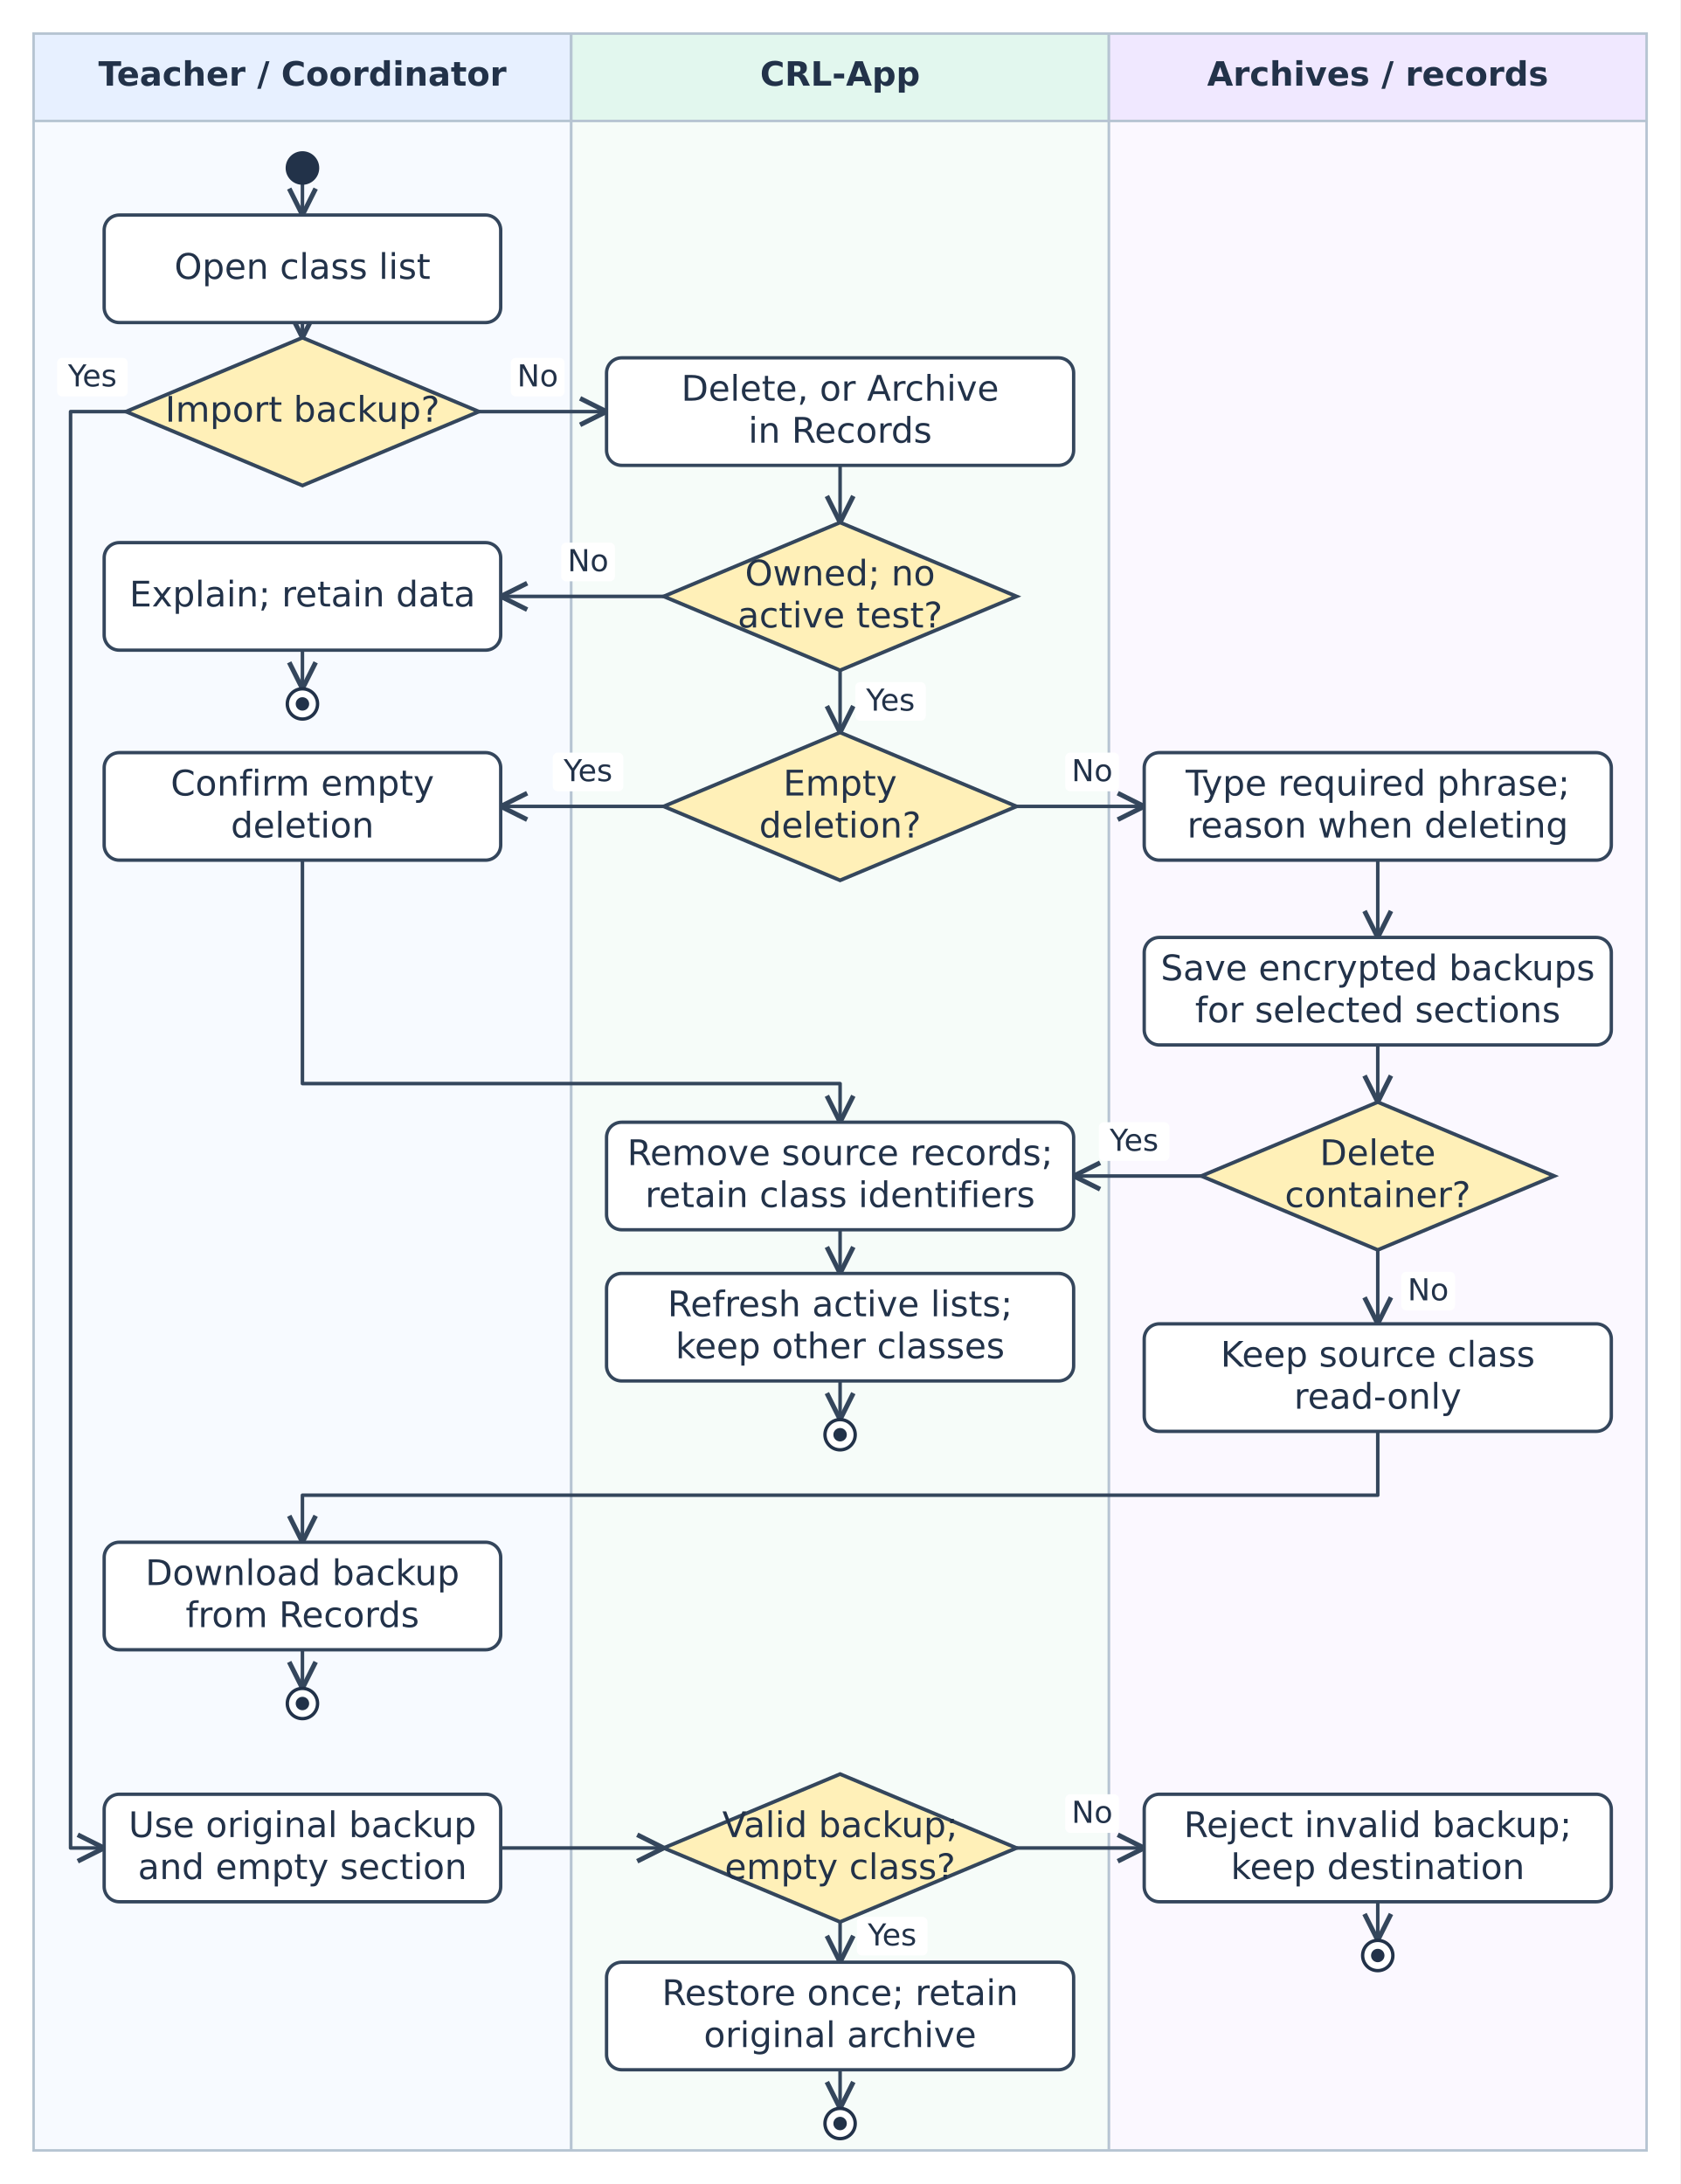
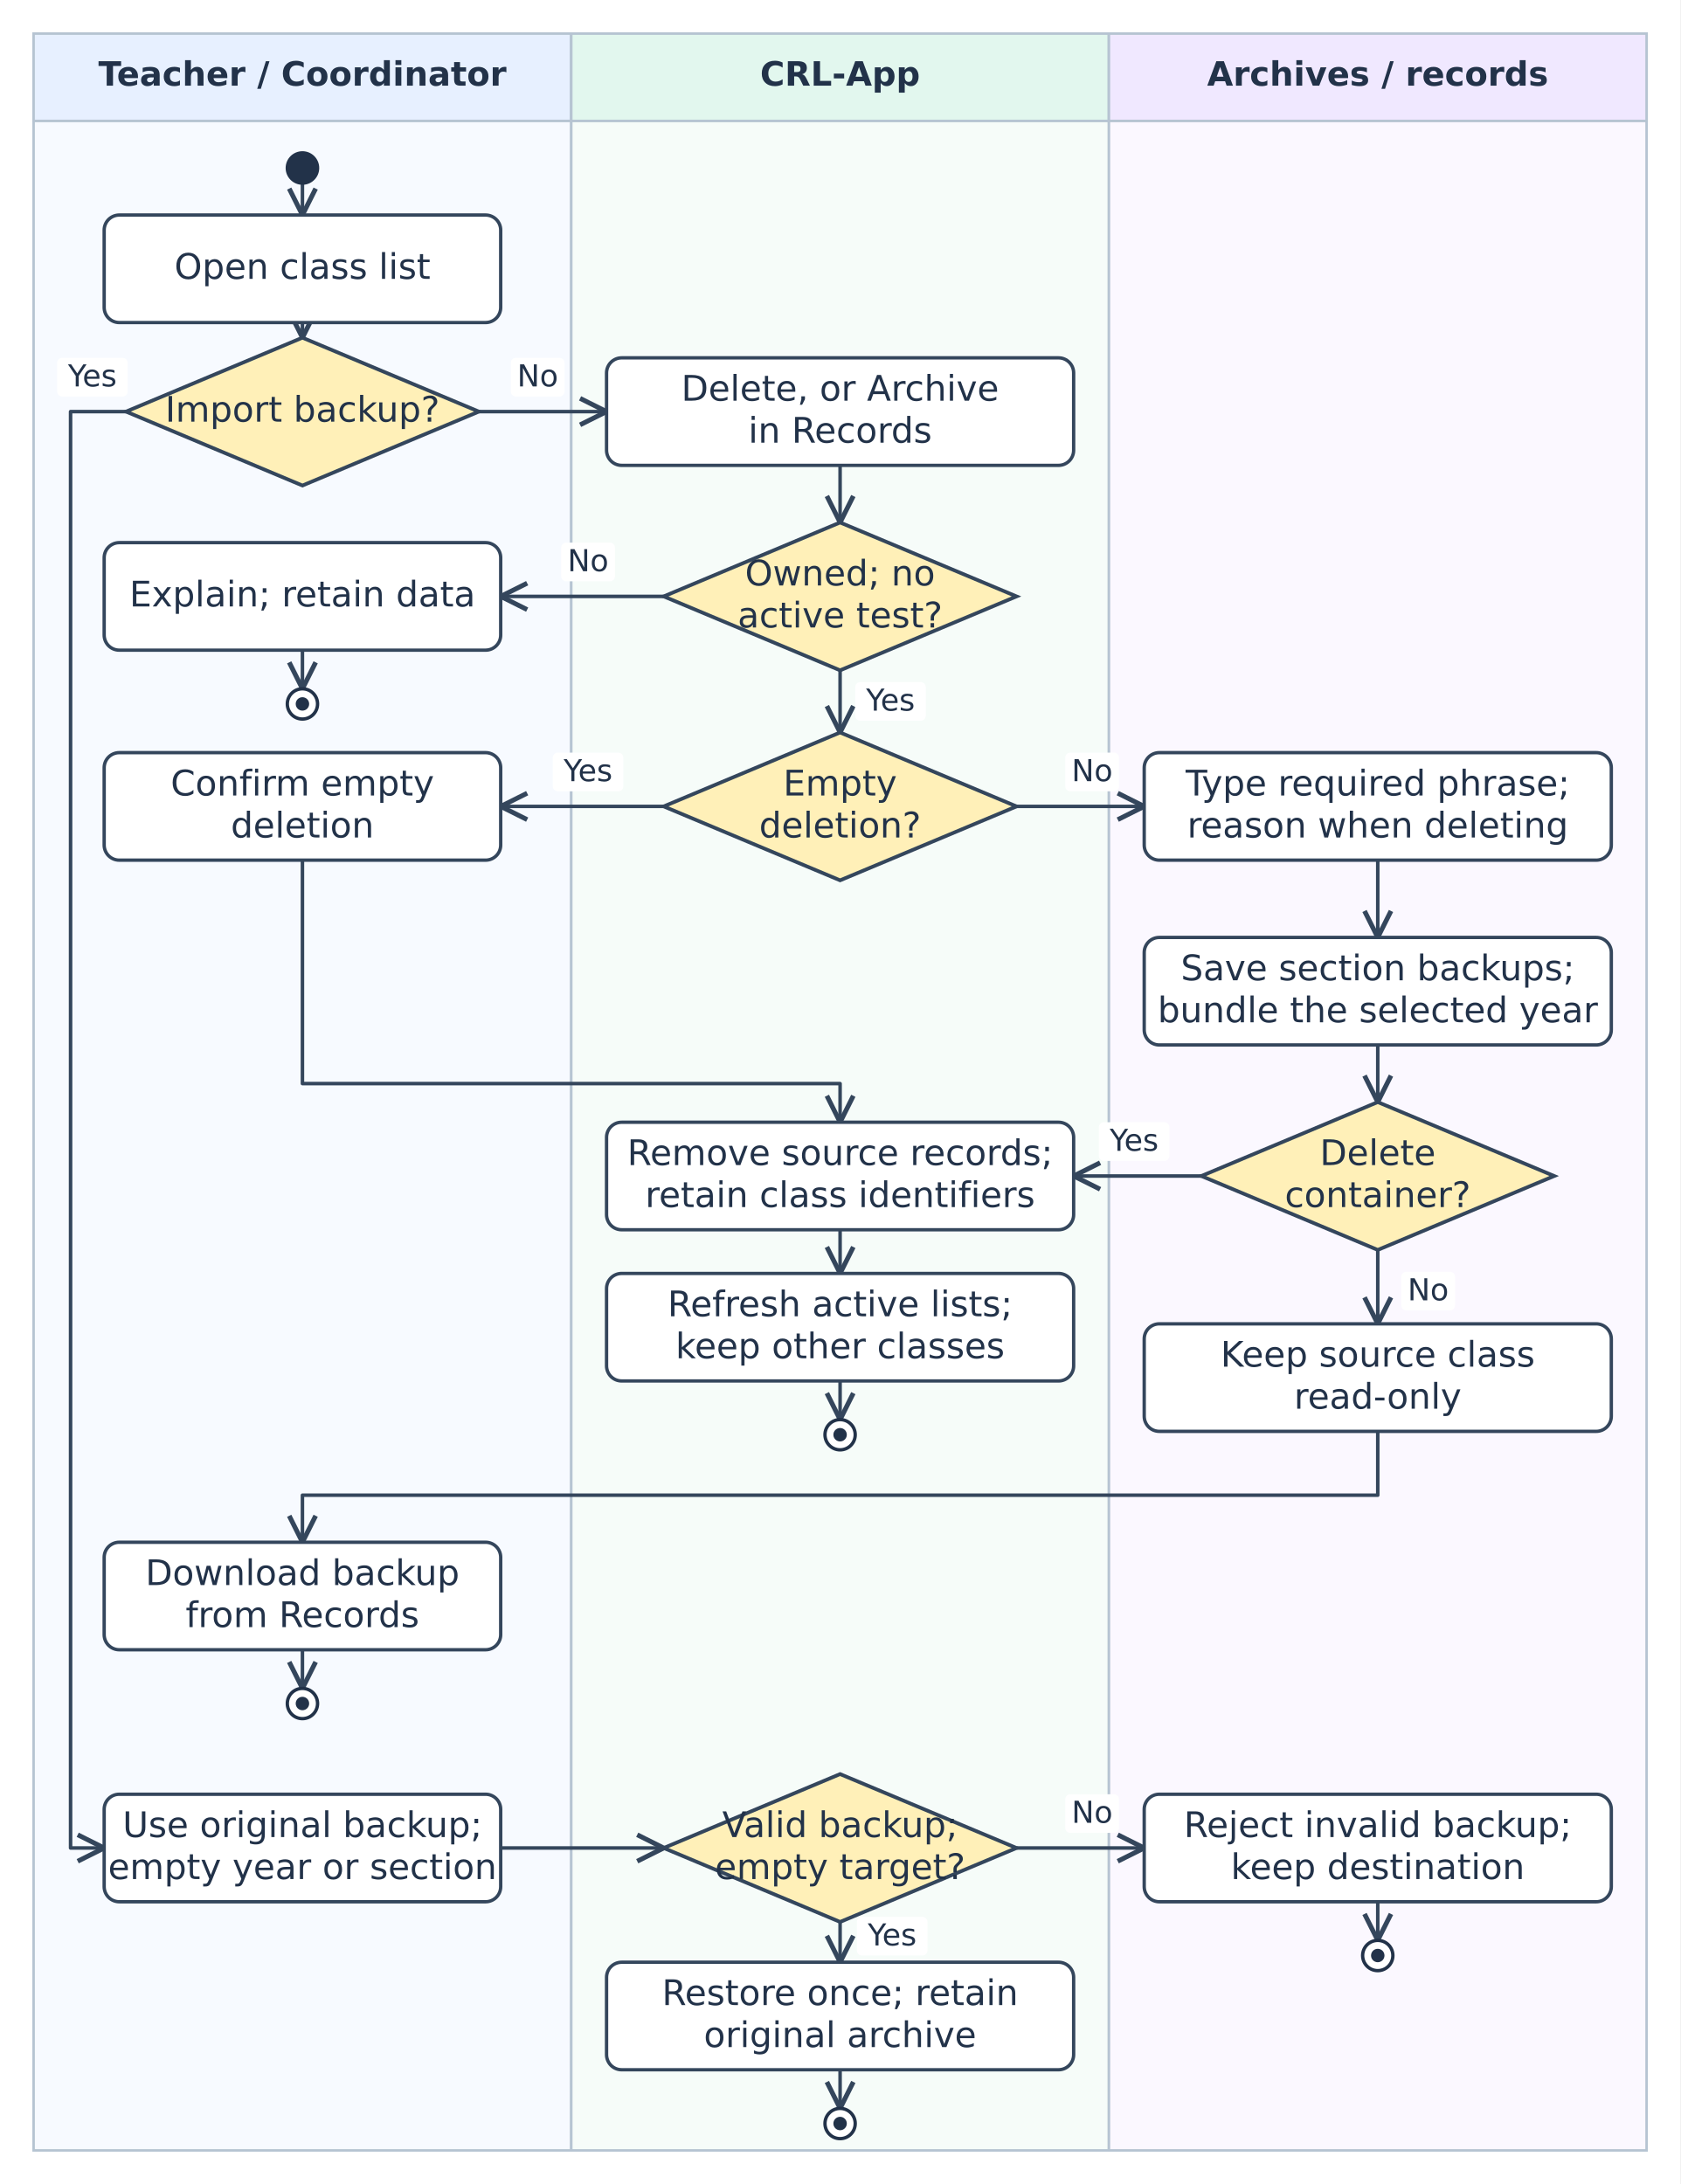
<svg xmlns="http://www.w3.org/2000/svg" width="1000" height="1300" viewBox="0 0 1000 1300">
  <rect width="100%" height="100%" fill="white" />
  <defs>
    <marker id="arrow" viewBox="0 0 12 12" refX="11" refY="6" markerWidth="9" markerHeight="9" orient="auto-start-reverse">
      <path d="M1,1 L11,6 L1,11" fill="none" stroke="#34465c" stroke-width="1.8" />
    </marker>
  </defs>
  <rect x="20.0" y="20" width="320.0" height="1260" rx="0" fill="#f7faff" stroke="#b6c4d2" stroke-width="1.5" />
  <rect x="20.0" y="20" width="320.0" height="52" rx="0" fill="#e7f0ff" stroke="#b6c4d2" stroke-width="1.5" />
  <rect x="340.0" y="20" width="320.0" height="1260" rx="0" fill="#f6fcf9" stroke="#b6c4d2" stroke-width="1.5" />
  <rect x="340.0" y="20" width="320.0" height="52" rx="0" fill="#e2f7ee" stroke="#b6c4d2" stroke-width="1.5" />
  <rect x="660.0" y="20" width="320.0" height="1260" rx="0" fill="#fbf8ff" stroke="#b6c4d2" stroke-width="1.5" />
  <rect x="660.0" y="20" width="320.0" height="52" rx="0" fill="#f0e8ff" stroke="#b6c4d2" stroke-width="1.5" />
  <polyline points="180.0,109.0 180.0,128.0" fill="none" stroke="#34465c" stroke-width="2.1" stroke-linejoin="round" marker-end="url(#arrow)" />
  <polyline points="180.0,192.0 180.0,201.0" fill="none" stroke="#34465c" stroke-width="2.1" stroke-linejoin="round" marker-end="url(#arrow)" />
  <polyline points="285.0,245.0 361.0,245.0" fill="none" stroke="#34465c" stroke-width="2.1" stroke-linejoin="round" marker-end="url(#arrow)" />
  <polyline points="500.0,277.0 500.0,311.0" fill="none" stroke="#34465c" stroke-width="2.1" stroke-linejoin="round" marker-end="url(#arrow)" />
  <polyline points="395.0,355.0 298.0,355.0" fill="none" stroke="#34465c" stroke-width="2.1" stroke-linejoin="round" marker-end="url(#arrow)" />
  <polyline points="180.0,387.0 180.0,410.0" fill="none" stroke="#34465c" stroke-width="2.1" stroke-linejoin="round" marker-end="url(#arrow)" />
  <polyline points="500.0,399.0 500.0,436.0" fill="none" stroke="#34465c" stroke-width="2.1" stroke-linejoin="round" marker-end="url(#arrow)" />
  <polyline points="395.0,480.0 298.0,480.0" fill="none" stroke="#34465c" stroke-width="2.1" stroke-linejoin="round" marker-end="url(#arrow)" />
  <polyline points="180.0,512.0 180,645 500,645 500.0,668.0" fill="none" stroke="#34465c" stroke-width="2.1" stroke-linejoin="round" marker-end="url(#arrow)" />
  <polyline points="605.0,480.0 681.0,480.0" fill="none" stroke="#34465c" stroke-width="2.1" stroke-linejoin="round" marker-end="url(#arrow)" />
  <polyline points="820.0,512.0 820.0,558.0" fill="none" stroke="#34465c" stroke-width="2.1" stroke-linejoin="round" marker-end="url(#arrow)" />
  <polyline points="820.0,622.0 820.0,656.0" fill="none" stroke="#34465c" stroke-width="2.1" stroke-linejoin="round" marker-end="url(#arrow)" />
  <polyline points="715.0,700.0 639.0,700.0" fill="none" stroke="#34465c" stroke-width="2.1" stroke-linejoin="round" marker-end="url(#arrow)" />
  <polyline points="500.0,732.0 500.0,758.0" fill="none" stroke="#34465c" stroke-width="2.1" stroke-linejoin="round" marker-end="url(#arrow)" />
  <polyline points="500.0,822.0 500.0,845.0" fill="none" stroke="#34465c" stroke-width="2.1" stroke-linejoin="round" marker-end="url(#arrow)" />
  <polyline points="820.0,744.0 820.0,788.0" fill="none" stroke="#34465c" stroke-width="2.1" stroke-linejoin="round" marker-end="url(#arrow)" />
  <polyline points="820.0,852.0 820,890 180,890 180.0,918.0" fill="none" stroke="#34465c" stroke-width="2.1" stroke-linejoin="round" marker-end="url(#arrow)" />
  <polyline points="180.0,982.0 180.0,1005.0" fill="none" stroke="#34465c" stroke-width="2.1" stroke-linejoin="round" marker-end="url(#arrow)" />
  <polyline points="75.0,245.0 42,245 42,1100 62.0,1100.0" fill="none" stroke="#34465c" stroke-width="2.1" stroke-linejoin="round" marker-end="url(#arrow)" />
  <polyline points="298.0,1100.0 395.0,1100.0" fill="none" stroke="#34465c" stroke-width="2.1" stroke-linejoin="round" marker-end="url(#arrow)" />
  <polyline points="605.0,1100.0 681.0,1100.0" fill="none" stroke="#34465c" stroke-width="2.1" stroke-linejoin="round" marker-end="url(#arrow)" />
  <polyline points="820.0,1132.0 820.0,1155.0" fill="none" stroke="#34465c" stroke-width="2.1" stroke-linejoin="round" marker-end="url(#arrow)" />
  <polyline points="500.0,1144.0 500.0,1168.0" fill="none" stroke="#34465c" stroke-width="2.1" stroke-linejoin="round" marker-end="url(#arrow)" />
  <polyline points="500.0,1232.0 500.0,1255.0" fill="none" stroke="#34465c" stroke-width="2.1" stroke-linejoin="round" marker-end="url(#arrow)" />
  <text x="180.0" y="51.0" text-anchor="middle" font-family="DejaVu Sans,Arial,sans-serif" font-size="20" fill="#223249" font-weight="bold">Teacher / Coordinator</text>
  <text x="500.0" y="51.0" text-anchor="middle" font-family="DejaVu Sans,Arial,sans-serif" font-size="20" fill="#223249" font-weight="bold">CRL-App</text>
  <text x="820.0" y="51.0" text-anchor="middle" font-family="DejaVu Sans,Arial,sans-serif" font-size="20" fill="#223249" font-weight="bold">Archives / records</text>
  <circle cx="180" cy="100" r="9.0" fill="#223249" stroke="#223249" stroke-width="2" />
  <rect x="62.0" y="128.0" width="236" height="64" rx="9" fill="white" stroke="#34465c" stroke-width="2" />
  <text x="180" y="166.0" text-anchor="middle" font-family="DejaVu Sans,Arial,sans-serif" font-size="21" fill="#223249">Open class list</text>
  <polygon points="180,201.0 285.0,245 180,289.0 75.0,245" fill="#fff0b8" stroke="#34465c" stroke-width="2.2" />
  <text x="180" y="251.0" text-anchor="middle" font-family="DejaVu Sans,Arial,sans-serif" font-size="21" fill="#223249">Import backup?</text>
  <rect x="361.0" y="213.0" width="278" height="64" rx="9" fill="white" stroke="#34465c" stroke-width="2" />
  <text x="500" y="238.5" text-anchor="middle" font-family="DejaVu Sans,Arial,sans-serif" font-size="21" fill="#223249">Delete, or Archive</text>
  <text x="500" y="263.5" text-anchor="middle" font-family="DejaVu Sans,Arial,sans-serif" font-size="21" fill="#223249">in Records</text>
  <polygon points="500,311.0 605.0,355 500,399.0 395.0,355" fill="#fff0b8" stroke="#34465c" stroke-width="2.2" />
  <text x="500" y="348.5" text-anchor="middle" font-family="DejaVu Sans,Arial,sans-serif" font-size="21" fill="#223249">Owned; no</text>
  <text x="500" y="373.5" text-anchor="middle" font-family="DejaVu Sans,Arial,sans-serif" font-size="21" fill="#223249">active test?</text>
  <rect x="62.0" y="323.0" width="236" height="64" rx="9" fill="white" stroke="#34465c" stroke-width="2" />
  <text x="180" y="361.0" text-anchor="middle" font-family="DejaVu Sans,Arial,sans-serif" font-size="21" fill="#223249">Explain; retain data</text>
  <circle cx="180" cy="419" r="9.0" fill="white" stroke="#223249" stroke-width="2" />
  <circle cx="180" cy="419" r="4.0" fill="#223249" />
  <polygon points="500,436.0 605.0,480 500,524.0 395.0,480" fill="#fff0b8" stroke="#34465c" stroke-width="2.2" />
  <text x="500" y="473.5" text-anchor="middle" font-family="DejaVu Sans,Arial,sans-serif" font-size="21" fill="#223249">Empty</text>
  <text x="500" y="498.5" text-anchor="middle" font-family="DejaVu Sans,Arial,sans-serif" font-size="21" fill="#223249">deletion?</text>
  <rect x="62.0" y="448.0" width="236" height="64" rx="9" fill="white" stroke="#34465c" stroke-width="2" />
  <text x="180" y="473.5" text-anchor="middle" font-family="DejaVu Sans,Arial,sans-serif" font-size="21" fill="#223249">Confirm empty</text>
  <text x="180" y="498.5" text-anchor="middle" font-family="DejaVu Sans,Arial,sans-serif" font-size="21" fill="#223249">deletion</text>
  <rect x="681.0" y="448.0" width="278" height="64" rx="9" fill="white" stroke="#34465c" stroke-width="2" />
  <text x="820" y="473.5" text-anchor="middle" font-family="DejaVu Sans,Arial,sans-serif" font-size="21" fill="#223249">Type required phrase;</text>
  <text x="820" y="498.5" text-anchor="middle" font-family="DejaVu Sans,Arial,sans-serif" font-size="21" fill="#223249">reason when deleting</text>
  <rect x="681.0" y="558.0" width="278" height="64" rx="9" fill="white" stroke="#34465c" stroke-width="2" />
-   <text x="820" y="583.5" text-anchor="middle" font-family="DejaVu Sans,Arial,sans-serif" font-size="21" fill="#223249">Save encrypted backups</text>
-   <text x="820" y="608.5" text-anchor="middle" font-family="DejaVu Sans,Arial,sans-serif" font-size="21" fill="#223249">for selected sections</text>
+   <text x="820" y="583.5" text-anchor="middle" font-family="DejaVu Sans,Arial,sans-serif" font-size="21" fill="#223249">Save section backups;</text>
+   <text x="820" y="608.5" text-anchor="middle" font-family="DejaVu Sans,Arial,sans-serif" font-size="21" fill="#223249">bundle the selected year</text>
  <polygon points="820,656.0 925.0,700 820,744.0 715.0,700" fill="#fff0b8" stroke="#34465c" stroke-width="2.2" />
  <text x="820" y="693.5" text-anchor="middle" font-family="DejaVu Sans,Arial,sans-serif" font-size="21" fill="#223249">Delete</text>
  <text x="820" y="718.5" text-anchor="middle" font-family="DejaVu Sans,Arial,sans-serif" font-size="21" fill="#223249">container?</text>
  <rect x="361.0" y="668.0" width="278" height="64" rx="9" fill="white" stroke="#34465c" stroke-width="2" />
  <text x="500" y="693.5" text-anchor="middle" font-family="DejaVu Sans,Arial,sans-serif" font-size="21" fill="#223249">Remove source records;</text>
  <text x="500" y="718.5" text-anchor="middle" font-family="DejaVu Sans,Arial,sans-serif" font-size="21" fill="#223249">retain class identifiers</text>
  <rect x="361.0" y="758.0" width="278" height="64" rx="9" fill="white" stroke="#34465c" stroke-width="2" />
  <text x="500" y="783.5" text-anchor="middle" font-family="DejaVu Sans,Arial,sans-serif" font-size="21" fill="#223249">Refresh active lists;</text>
  <text x="500" y="808.5" text-anchor="middle" font-family="DejaVu Sans,Arial,sans-serif" font-size="21" fill="#223249">keep other classes</text>
  <circle cx="500" cy="854" r="9.0" fill="white" stroke="#223249" stroke-width="2" />
  <circle cx="500" cy="854" r="4.0" fill="#223249" />
  <rect x="681.0" y="788.0" width="278" height="64" rx="9" fill="white" stroke="#34465c" stroke-width="2" />
  <text x="820" y="813.5" text-anchor="middle" font-family="DejaVu Sans,Arial,sans-serif" font-size="21" fill="#223249">Keep source class</text>
  <text x="820" y="838.5" text-anchor="middle" font-family="DejaVu Sans,Arial,sans-serif" font-size="21" fill="#223249">read-only</text>
  <rect x="62.0" y="918.0" width="236" height="64" rx="9" fill="white" stroke="#34465c" stroke-width="2" />
  <text x="180" y="943.5" text-anchor="middle" font-family="DejaVu Sans,Arial,sans-serif" font-size="21" fill="#223249">Download backup</text>
  <text x="180" y="968.5" text-anchor="middle" font-family="DejaVu Sans,Arial,sans-serif" font-size="21" fill="#223249">from Records</text>
  <circle cx="180" cy="1014" r="9.0" fill="white" stroke="#223249" stroke-width="2" />
  <circle cx="180" cy="1014" r="4.0" fill="#223249" />
  <rect x="62.0" y="1068.0" width="236" height="64" rx="9" fill="white" stroke="#34465c" stroke-width="2" />
-   <text x="180" y="1093.5" text-anchor="middle" font-family="DejaVu Sans,Arial,sans-serif" font-size="21" fill="#223249">Use original backup</text>
-   <text x="180" y="1118.5" text-anchor="middle" font-family="DejaVu Sans,Arial,sans-serif" font-size="21" fill="#223249">and empty section</text>
+   <text x="180" y="1093.5" text-anchor="middle" font-family="DejaVu Sans,Arial,sans-serif" font-size="21" fill="#223249">Use original backup;</text>
+   <text x="180" y="1118.5" text-anchor="middle" font-family="DejaVu Sans,Arial,sans-serif" font-size="21" fill="#223249">empty year or section</text>
  <polygon points="500,1056.0 605.0,1100 500,1144.0 395.0,1100" fill="#fff0b8" stroke="#34465c" stroke-width="2.2" />
  <text x="500" y="1093.5" text-anchor="middle" font-family="DejaVu Sans,Arial,sans-serif" font-size="21" fill="#223249">Valid backup;</text>
-   <text x="500" y="1118.5" text-anchor="middle" font-family="DejaVu Sans,Arial,sans-serif" font-size="21" fill="#223249">empty class?</text>
+   <text x="500" y="1118.5" text-anchor="middle" font-family="DejaVu Sans,Arial,sans-serif" font-size="21" fill="#223249">empty target?</text>
  <rect x="681.0" y="1068.0" width="278" height="64" rx="9" fill="white" stroke="#34465c" stroke-width="2" />
  <text x="820" y="1093.5" text-anchor="middle" font-family="DejaVu Sans,Arial,sans-serif" font-size="21" fill="#223249">Reject invalid backup;</text>
  <text x="820" y="1118.5" text-anchor="middle" font-family="DejaVu Sans,Arial,sans-serif" font-size="21" fill="#223249">keep destination</text>
  <circle cx="820" cy="1164" r="9.0" fill="white" stroke="#223249" stroke-width="2" />
  <circle cx="820" cy="1164" r="4.0" fill="#223249" />
  <rect x="361.0" y="1168.0" width="278" height="64" rx="9" fill="white" stroke="#34465c" stroke-width="2" />
  <text x="500" y="1193.5" text-anchor="middle" font-family="DejaVu Sans,Arial,sans-serif" font-size="21" fill="#223249">Restore once; retain</text>
  <text x="500" y="1218.5" text-anchor="middle" font-family="DejaVu Sans,Arial,sans-serif" font-size="21" fill="#223249">original archive</text>
  <circle cx="500" cy="1264" r="9.0" fill="white" stroke="#223249" stroke-width="2" />
  <circle cx="500" cy="1264" r="4.0" fill="#223249" />
  <rect x="304.0" y="213" width="32" height="23" rx="3" fill="white" />
  <text x="320" y="230" text-anchor="middle" font-family="DejaVu Sans,Arial,sans-serif" font-size="18" fill="#223249">No</text>
  <rect x="334.0" y="323" width="32" height="23" rx="3" fill="white" />
  <text x="350" y="340" text-anchor="middle" font-family="DejaVu Sans,Arial,sans-serif" font-size="18" fill="#223249">No</text>
  <rect x="509.0" y="406" width="42" height="23" rx="3" fill="white" />
  <text x="530" y="423" text-anchor="middle" font-family="DejaVu Sans,Arial,sans-serif" font-size="18" fill="#223249">Yes</text>
  <rect x="329.0" y="448" width="42" height="23" rx="3" fill="white" />
  <text x="350" y="465" text-anchor="middle" font-family="DejaVu Sans,Arial,sans-serif" font-size="18" fill="#223249">Yes</text>
  <rect x="634.0" y="448" width="32" height="23" rx="3" fill="white" />
  <text x="650" y="465" text-anchor="middle" font-family="DejaVu Sans,Arial,sans-serif" font-size="18" fill="#223249">No</text>
  <rect x="654.0" y="668" width="42" height="23" rx="3" fill="white" />
  <text x="675" y="685" text-anchor="middle" font-family="DejaVu Sans,Arial,sans-serif" font-size="18" fill="#223249">Yes</text>
  <rect x="834.0" y="757" width="32" height="23" rx="3" fill="white" />
  <text x="850" y="774" text-anchor="middle" font-family="DejaVu Sans,Arial,sans-serif" font-size="18" fill="#223249">No</text>
  <rect x="34.0" y="213" width="42" height="23" rx="3" fill="white" />
  <text x="55" y="230" text-anchor="middle" font-family="DejaVu Sans,Arial,sans-serif" font-size="18" fill="#223249">Yes</text>
  <rect x="634.0" y="1068" width="32" height="23" rx="3" fill="white" />
  <text x="650" y="1085" text-anchor="middle" font-family="DejaVu Sans,Arial,sans-serif" font-size="18" fill="#223249">No</text>
  <rect x="510.0" y="1141" width="42" height="23" rx="3" fill="white" />
  <text x="531" y="1158" text-anchor="middle" font-family="DejaVu Sans,Arial,sans-serif" font-size="18" fill="#223249">Yes</text>
</svg>
